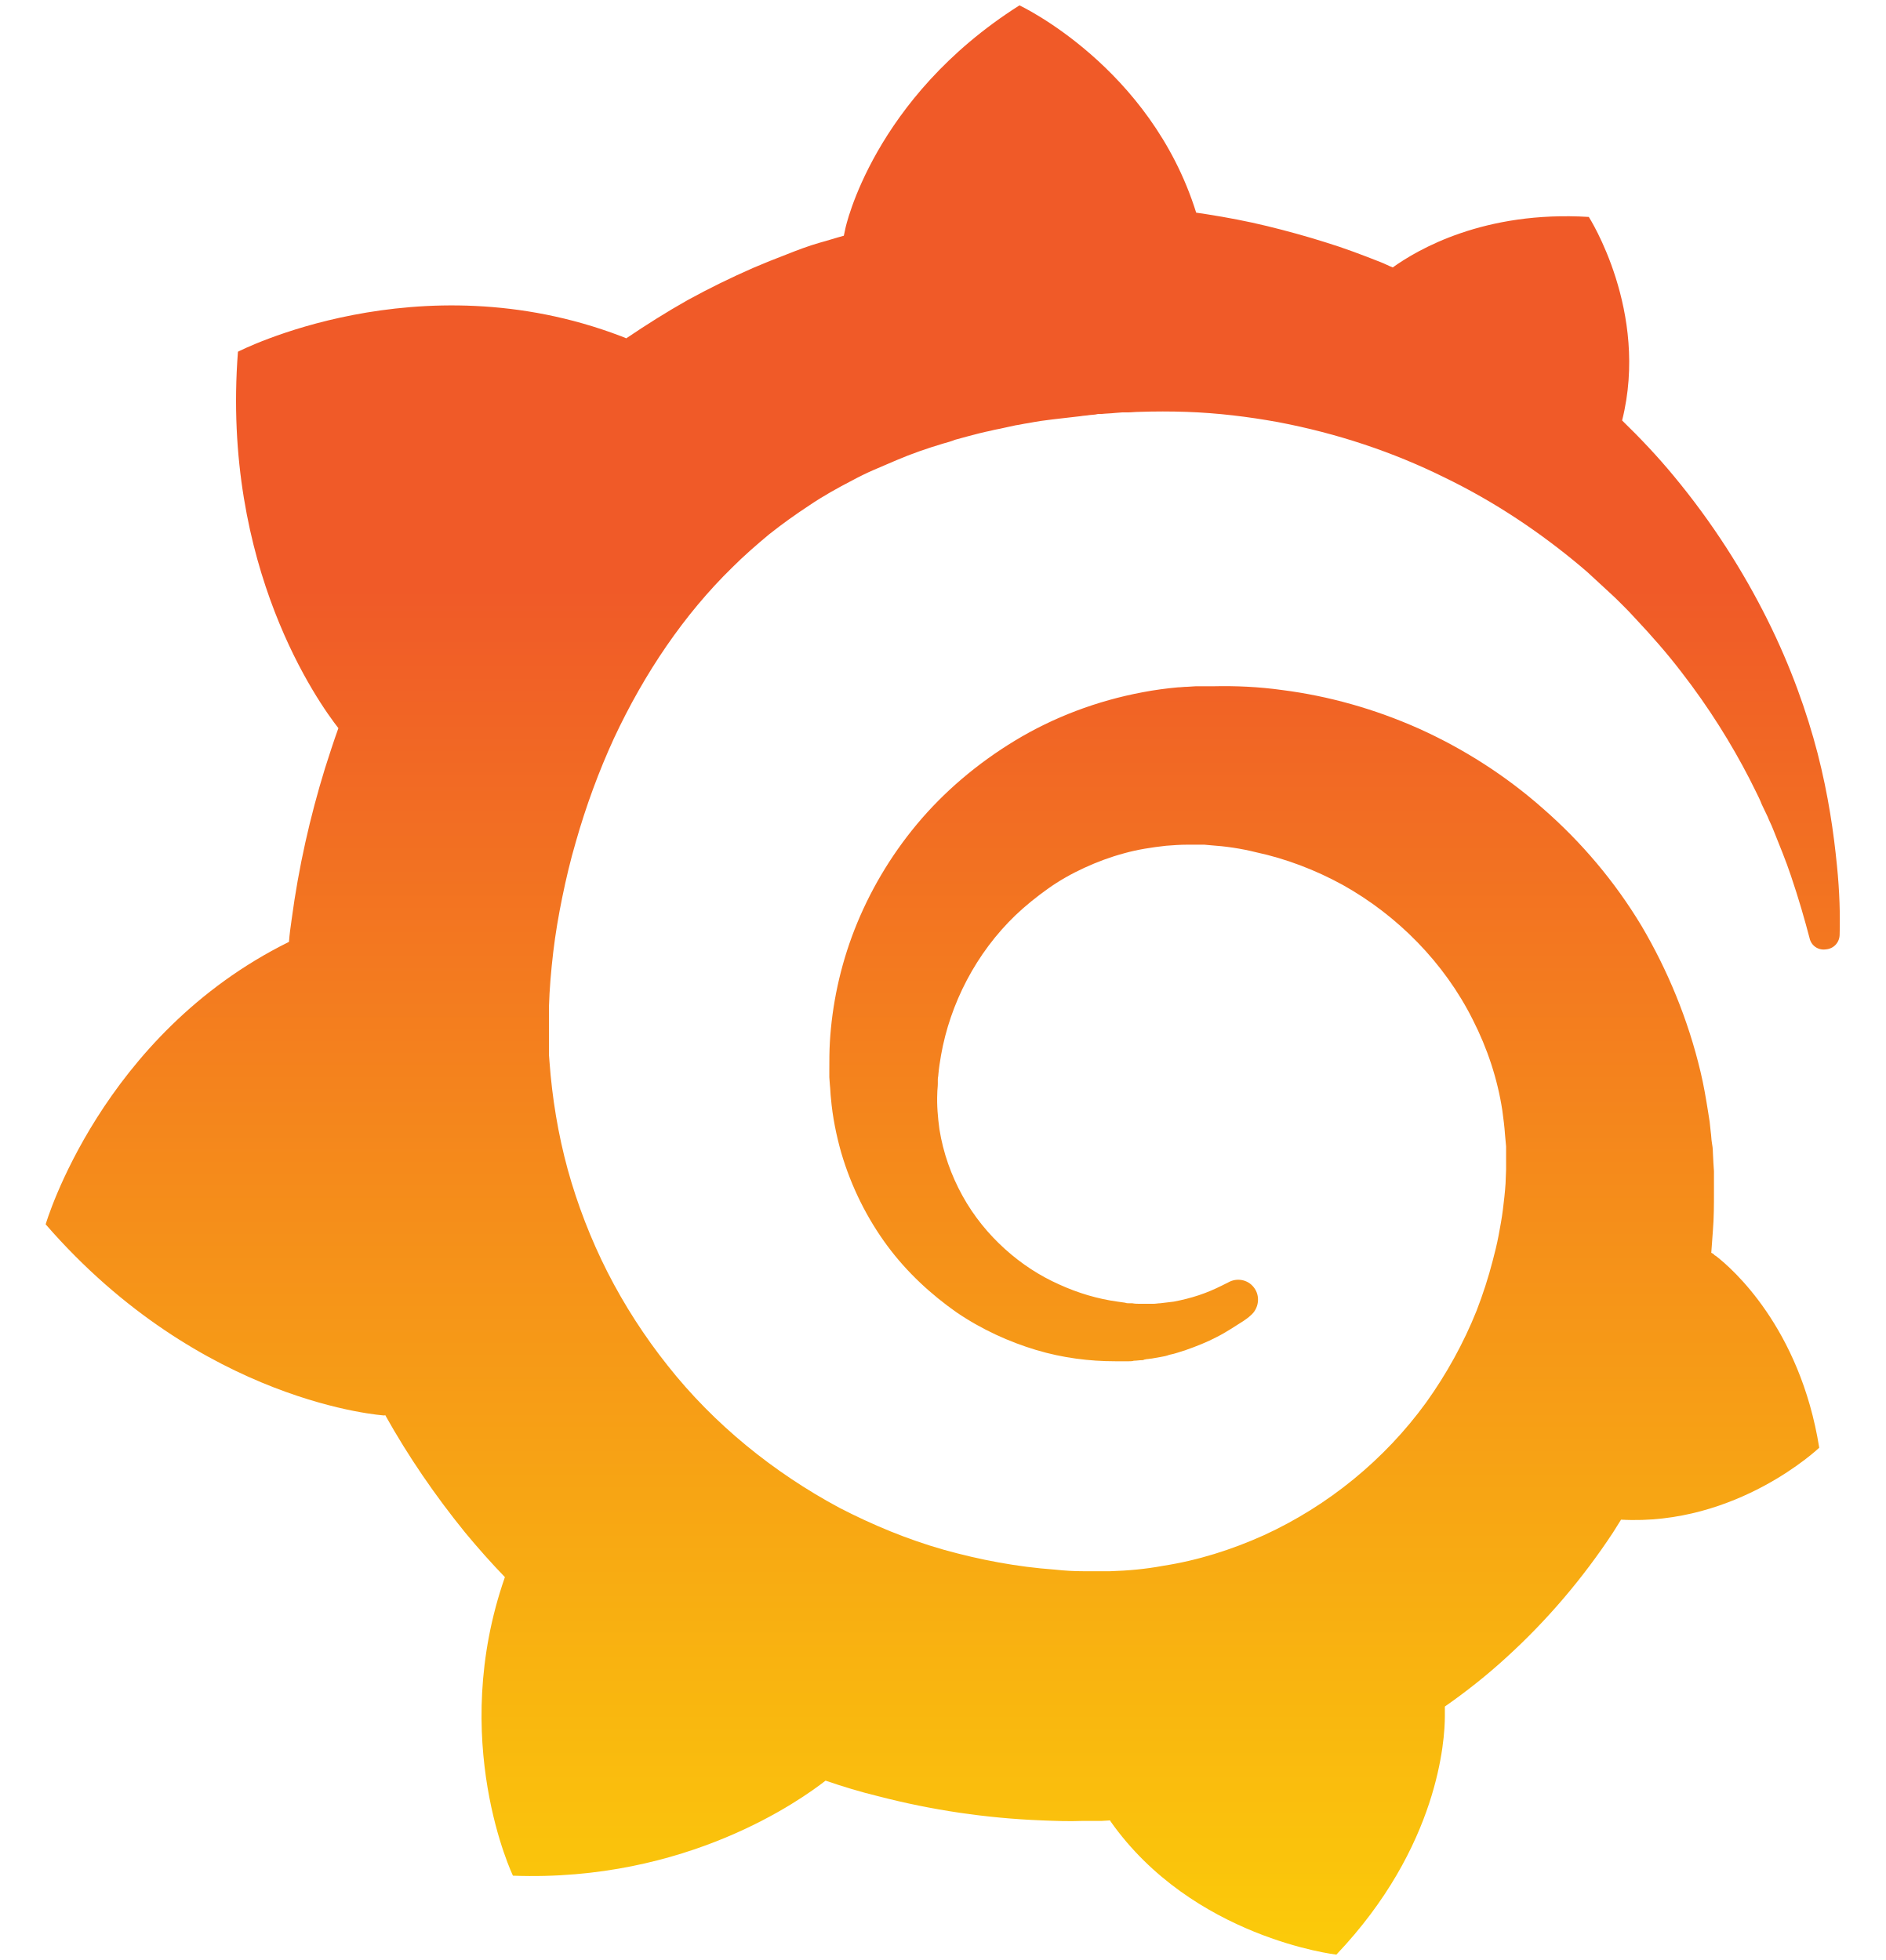
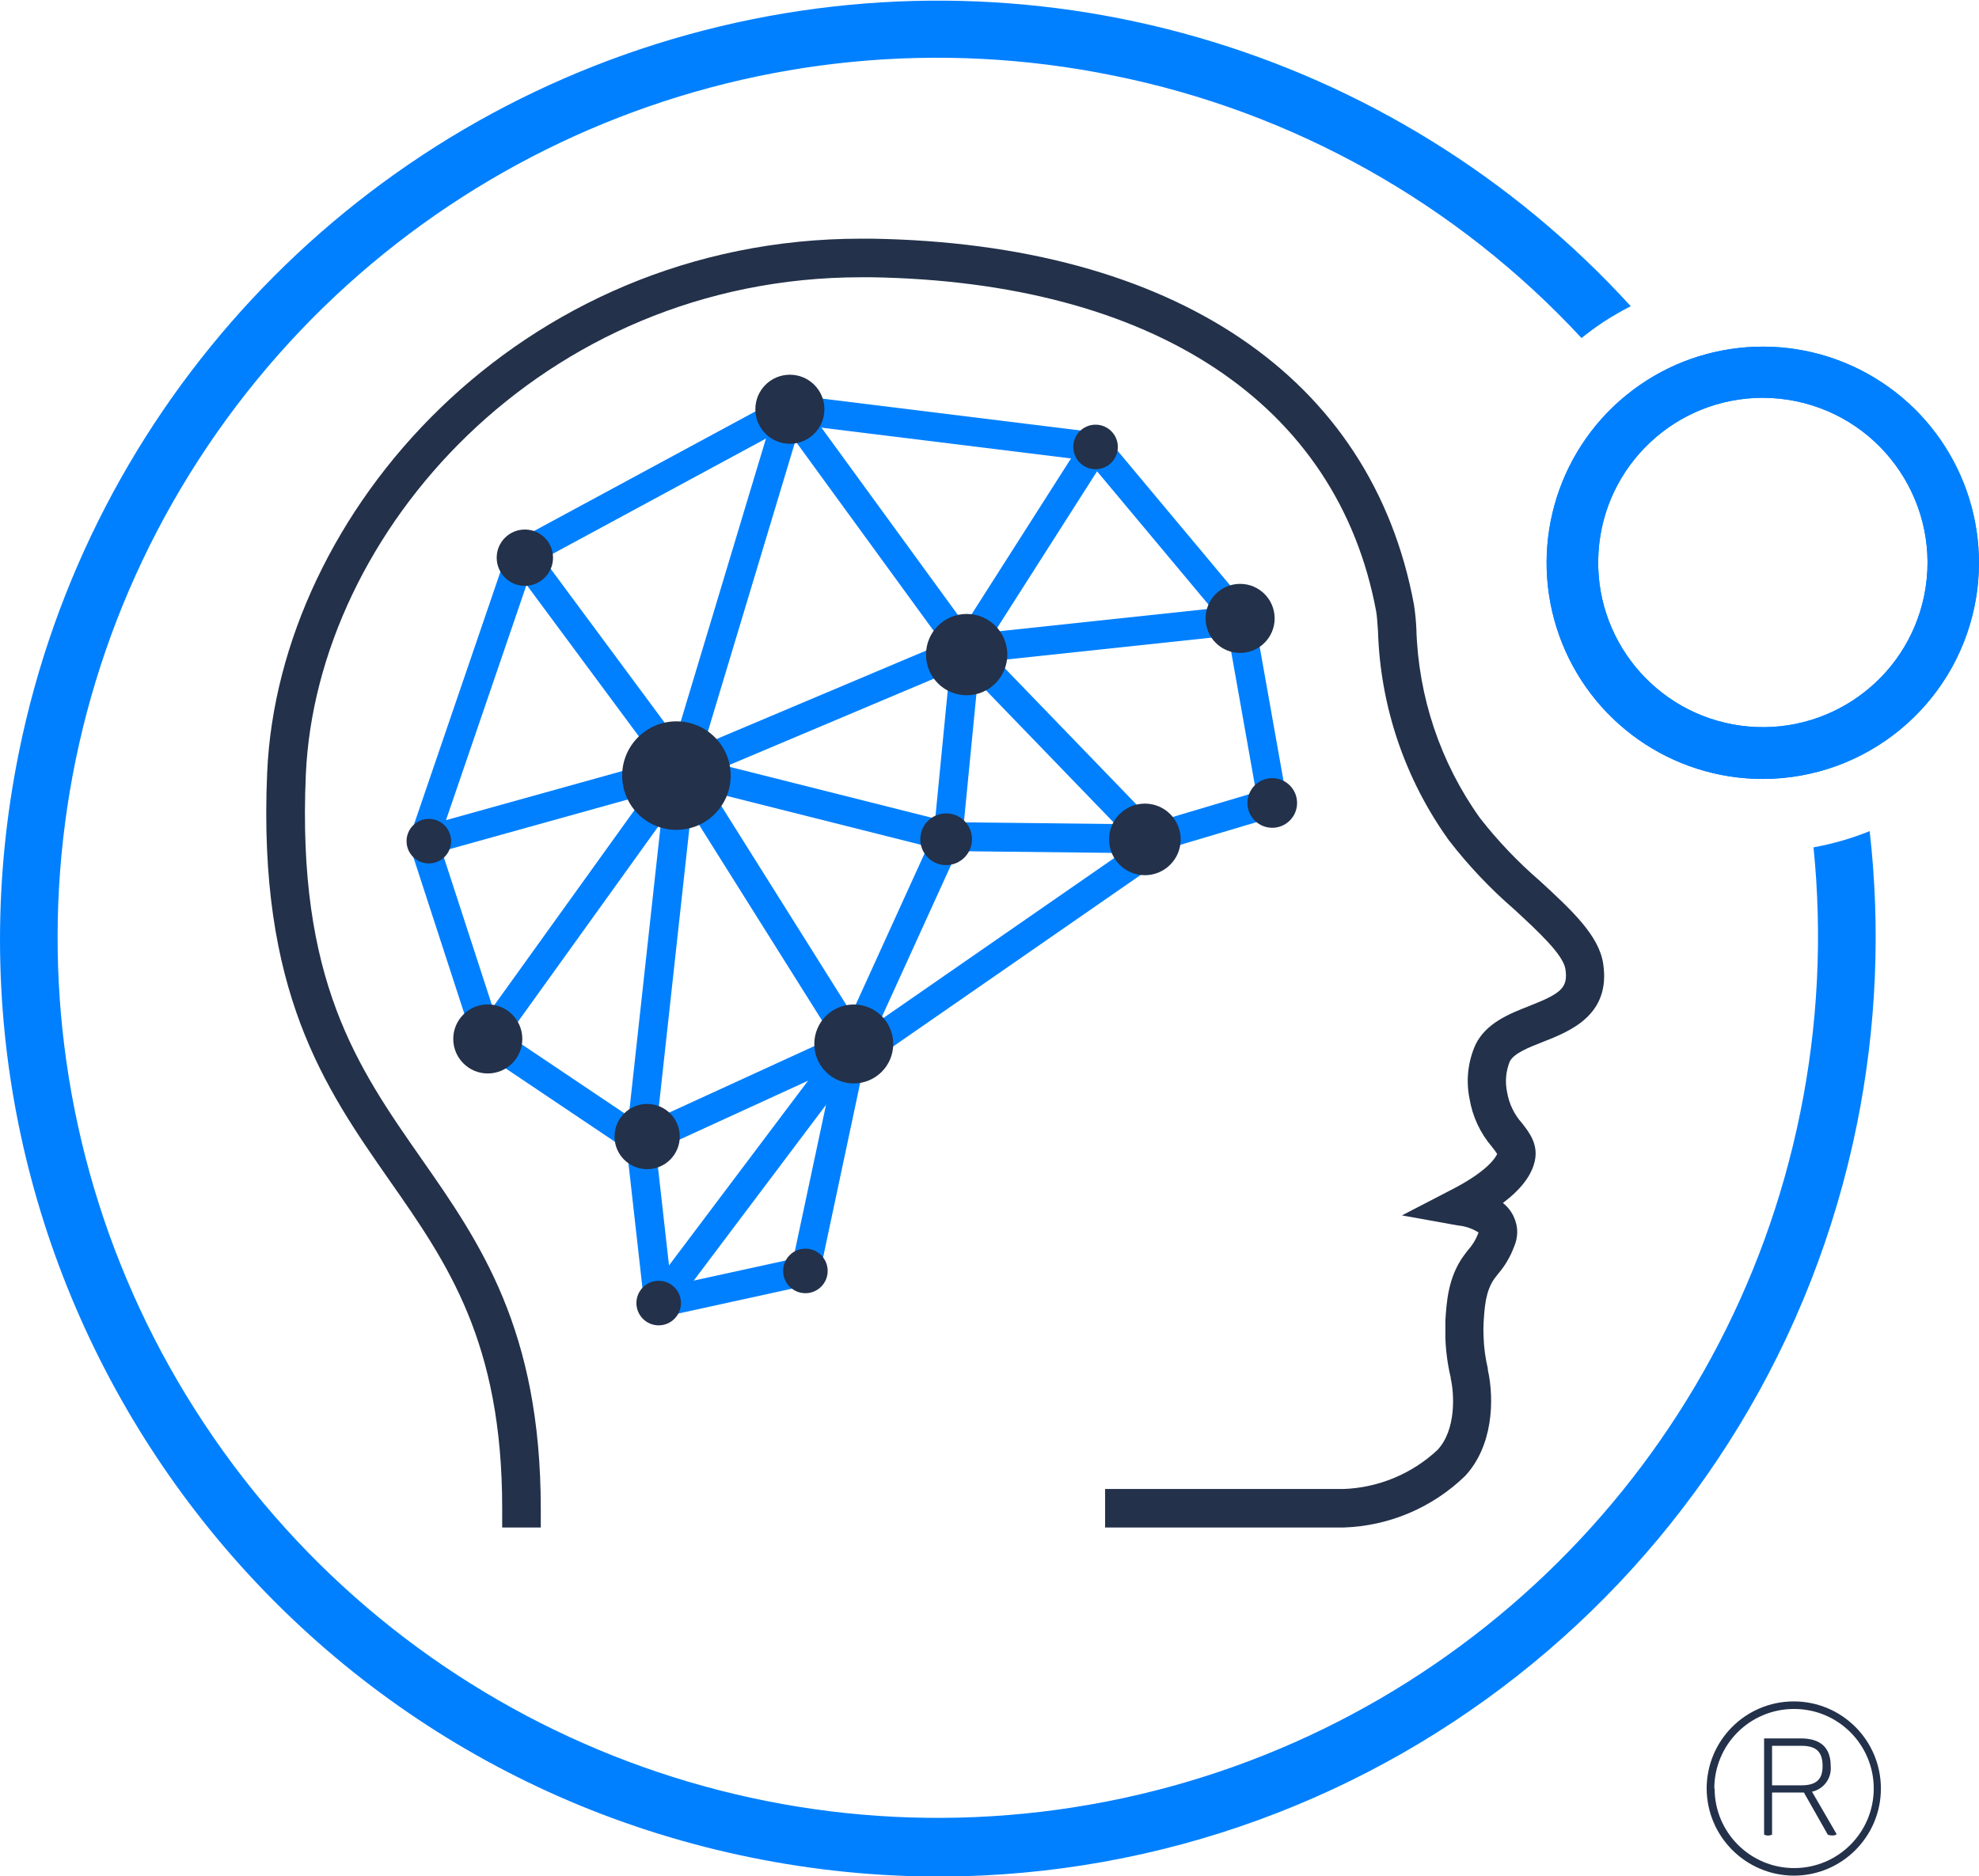
- <svg xmlns="http://www.w3.org/2000/svg" version="1.1" id="Layer_1" x="0px" y="0px" width="351px" height="365px" viewBox="0 0 351 365" style="enable-background:new 0 0 351 365;" xml:space="preserve">
-   <style type="text/css">
- 	.st0{fill:url(#SVGID_1_);}
- </style>
-   <g id="Layer_1_1_">
- </g>
-   <linearGradient id="SVGID_1_" gradientUnits="userSpaceOnUse" x1="175.5" y1="30%" x2="175.5" y2="99%">
-     <stop offset="0" style="stop-color:#F05A28" />
-     <stop offset="1" style="stop-color:#FBCA0A" />
-   </linearGradient>
-   <path class="st0" d="M342,161.2c-0.6-6.1-1.6-13.1-3.6-20.9c-2-7.7-5-16.2-9.4-25c-4.4-8.8-10.1-17.9-17.5-26.8  c-2.9-3.5-6.1-6.9-9.5-10.2c5.1-20.3-6.2-37.9-6.2-37.9c-19.5-1.2-31.9,6.1-36.5,9.4c-0.8-0.3-1.5-0.7-2.3-1  c-3.3-1.3-6.7-2.6-10.3-3.7c-3.5-1.1-7.1-2.1-10.8-3c-3.7-0.9-7.4-1.6-11.2-2.2c-0.7-0.1-1.3-0.2-2-0.3  c-8.5-27.2-32.9-38.6-32.9-38.6c-27.3,17.3-32.4,41.5-32.4,41.5s-0.1,0.5-0.3,1.4c-1.5,0.4-3,0.9-4.5,1.3c-2.1,0.6-4.2,1.4-6.2,2.2  c-2.1,0.8-4.1,1.6-6.2,2.5c-4.1,1.8-8.2,3.8-12.2,6c-3.9,2.2-7.7,4.6-11.4,7.1c-0.5-0.2-1-0.4-1-0.4c-37.8-14.4-71.3,2.9-71.3,2.9  c-3.1,40.2,15.1,65.5,18.7,70.1c-0.9,2.5-1.7,5-2.5,7.5c-2.8,9.1-4.9,18.4-6.2,28.1c-0.2,1.4-0.4,2.8-0.5,4.2  C18.8,192.7,8.5,228,8.5,228c29.1,33.5,63.1,35.6,63.1,35.6c0,0,0.1-0.1,0.1-0.1c4.3,7.7,9.3,15,14.9,21.9c2.4,2.9,4.8,5.6,7.4,8.3  c-10.6,30.4,1.5,55.6,1.5,55.6c32.4,1.2,53.7-14.2,58.2-17.7c3.2,1.1,6.5,2.1,9.8,2.9c10,2.6,20.2,4.1,30.4,4.5  c2.5,0.1,5.1,0.2,7.6,0.1l1.2,0l0.8,0l1.6,0l1.6-0.1l0,0.1c15.3,21.8,42.1,24.9,42.1,24.9c19.1-20.1,20.2-40.1,20.2-44.4l0,0  c0,0,0-0.1,0-0.3c0-0.4,0-0.6,0-0.6l0,0c0-0.3,0-0.6,0-0.9c4-2.8,7.8-5.8,11.4-9.1c7.6-6.9,14.3-14.8,19.9-23.3  c0.5-0.8,1-1.6,1.5-2.4c21.6,1.2,36.9-13.4,36.9-13.4c-3.6-22.5-16.4-33.5-19.1-35.6l0,0c0,0-0.1-0.1-0.3-0.2  c-0.2-0.1-0.2-0.2-0.2-0.2c0,0,0,0,0,0c-0.1-0.1-0.3-0.2-0.5-0.3c0.1-1.4,0.2-2.7,0.3-4.1c0.2-2.4,0.2-4.9,0.2-7.3l0-1.8l0-0.9  l0-0.5c0-0.6,0-0.4,0-0.6l-0.1-1.5l-0.1-2c0-0.7-0.1-1.3-0.2-1.9c-0.1-0.6-0.1-1.3-0.2-1.9l-0.2-1.9l-0.3-1.9  c-0.4-2.5-0.8-4.9-1.4-7.4c-2.3-9.7-6.1-18.9-11-27.2c-5-8.3-11.2-15.6-18.3-21.8c-7-6.2-14.9-11.2-23.1-14.9  c-8.3-3.7-16.9-6.1-25.5-7.2c-4.3-0.6-8.6-0.8-12.9-0.7l-1.6,0l-0.4,0c-0.1,0-0.6,0-0.5,0l-0.7,0l-1.6,0.1c-0.6,0-1.2,0.1-1.7,0.1  c-2.2,0.2-4.4,0.5-6.5,0.9c-8.6,1.6-16.7,4.7-23.8,9c-7.1,4.3-13.3,9.6-18.3,15.6c-5,6-8.9,12.7-11.6,19.6c-2.7,6.9-4.2,14.1-4.6,21  c-0.1,1.7-0.1,3.5-0.1,5.2c0,0.4,0,0.9,0,1.3l0.1,1.4c0.1,0.8,0.1,1.7,0.2,2.5c0.3,3.5,1,6.9,1.9,10.1c1.9,6.5,4.9,12.4,8.6,17.4  c3.7,5,8.2,9.1,12.9,12.4c4.7,3.2,9.8,5.5,14.8,7c5,1.5,10,2.1,14.7,2.1c0.6,0,1.2,0,1.7,0c0.3,0,0.6,0,0.9,0c0.3,0,0.6,0,0.9-0.1  c0.5,0,1-0.1,1.5-0.1c0.1,0,0.3,0,0.4-0.1l0.5-0.1c0.3,0,0.6-0.1,0.9-0.1c0.6-0.1,1.1-0.2,1.7-0.3c0.6-0.1,1.1-0.2,1.6-0.4  c1.1-0.2,2.1-0.6,3.1-0.9c2-0.7,4-1.5,5.7-2.4c1.8-0.9,3.4-2,5-3c0.4-0.3,0.9-0.6,1.3-1c1.6-1.3,1.9-3.7,0.6-5.3  c-1.1-1.4-3.1-1.8-4.7-0.9c-0.4,0.2-0.8,0.4-1.2,0.6c-1.4,0.7-2.8,1.3-4.3,1.8c-1.5,0.5-3.1,0.9-4.7,1.2c-0.8,0.1-1.6,0.2-2.5,0.3  c-0.4,0-0.8,0.1-1.3,0.1c-0.4,0-0.9,0-1.2,0c-0.4,0-0.8,0-1.2,0c-0.5,0-1,0-1.5-0.1c0,0-0.3,0-0.1,0l-0.2,0l-0.3,0  c-0.2,0-0.5,0-0.7-0.1c-0.5-0.1-0.9-0.1-1.4-0.2c-3.7-0.5-7.4-1.6-10.9-3.2c-3.6-1.6-7-3.8-10.1-6.6c-3.1-2.8-5.8-6.1-7.9-9.9  c-2.1-3.8-3.6-8-4.3-12.4c-0.3-2.2-0.5-4.5-0.4-6.7c0-0.6,0.1-1.2,0.1-1.8c0,0.2,0-0.1,0-0.1l0-0.2l0-0.5c0-0.3,0.1-0.6,0.1-0.9  c0.1-1.2,0.3-2.4,0.5-3.6c1.7-9.6,6.5-19,13.9-26.1c1.9-1.8,3.9-3.4,6-4.9c2.1-1.5,4.4-2.8,6.8-3.9c2.4-1.1,4.8-2,7.4-2.7  c2.5-0.7,5.1-1.1,7.8-1.4c1.3-0.1,2.6-0.2,4-0.2c0.4,0,0.6,0,0.9,0l1.1,0l0.7,0c0.3,0,0,0,0.1,0l0.3,0l1.1,0.1  c2.9,0.2,5.7,0.6,8.5,1.3c5.6,1.2,11.1,3.3,16.2,6.1c10.2,5.7,18.9,14.5,24.2,25.1c2.7,5.3,4.6,11,5.5,16.9c0.2,1.5,0.4,3,0.5,4.5  l0.1,1.1l0.1,1.1c0,0.4,0,0.8,0,1.1c0,0.4,0,0.8,0,1.1l0,1l0,1.1c0,0.7-0.1,1.9-0.1,2.6c-0.1,1.6-0.3,3.3-0.5,4.9  c-0.2,1.6-0.5,3.2-0.8,4.8c-0.3,1.6-0.7,3.2-1.1,4.7c-0.8,3.1-1.8,6.2-3,9.3c-2.4,6-5.6,11.8-9.4,17.1  c-7.7,10.6-18.2,19.2-30.2,24.7c-6,2.7-12.3,4.7-18.8,5.7c-3.2,0.6-6.5,0.9-9.8,1l-0.6,0l-0.5,0l-1.1,0l-1.6,0l-0.8,0  c0.4,0-0.1,0-0.1,0l-0.3,0c-1.8,0-3.5-0.1-5.3-0.3c-7-0.5-13.9-1.8-20.7-3.7c-6.7-1.9-13.2-4.6-19.4-7.8  c-12.3-6.6-23.4-15.6-32-26.5c-4.3-5.4-8.1-11.3-11.2-17.4c-3.1-6.1-5.6-12.6-7.4-19.1c-1.8-6.6-2.9-13.3-3.4-20.1l-0.1-1.3l0-0.3  l0-0.3l0-0.6l0-1.1l0-0.3l0-0.4l0-0.8l0-1.6l0-0.3c0,0,0,0.1,0-0.1l0-0.6c0-0.8,0-1.7,0-2.5c0.1-3.3,0.4-6.8,0.8-10.2  c0.4-3.4,1-6.9,1.7-10.3c0.7-3.4,1.5-6.8,2.5-10.2c1.9-6.7,4.3-13.2,7.1-19.3c5.7-12.2,13.1-23.1,22-31.8c2.2-2.2,4.5-4.2,6.9-6.2  c2.4-1.9,4.9-3.7,7.5-5.4c2.5-1.7,5.2-3.2,7.9-4.6c1.3-0.7,2.7-1.4,4.1-2c0.7-0.3,1.4-0.6,2.1-0.9c0.7-0.3,1.4-0.6,2.1-0.9  c2.8-1.2,5.7-2.2,8.7-3.1c0.7-0.2,1.5-0.4,2.2-0.7c0.7-0.2,1.5-0.4,2.2-0.6c1.5-0.4,3-0.8,4.5-1.1c0.7-0.2,1.5-0.3,2.3-0.5  c0.8-0.2,1.5-0.3,2.3-0.5c0.8-0.1,1.5-0.3,2.3-0.4l1.1-0.2l1.2-0.2c0.8-0.1,1.5-0.2,2.3-0.3c0.9-0.1,1.7-0.2,2.6-0.3  c0.7-0.1,1.9-0.2,2.6-0.3c0.5-0.1,1.1-0.1,1.6-0.2l1.1-0.1l0.5-0.1l0.6,0c0.9-0.1,1.7-0.1,2.6-0.2l1.3-0.1c0,0,0.5,0,0.1,0l0.3,0  l0.6,0c0.7,0,1.5-0.1,2.2-0.1c2.9-0.1,5.9-0.1,8.8,0c5.8,0.2,11.5,0.9,17,1.9c11.1,2.1,21.5,5.6,31,10.3  c9.5,4.6,17.9,10.3,25.3,16.5c0.5,0.4,0.9,0.8,1.4,1.2c0.4,0.4,0.9,0.8,1.3,1.2c0.9,0.8,1.7,1.6,2.6,2.4c0.9,0.8,1.7,1.6,2.5,2.4  c0.8,0.8,1.6,1.6,2.4,2.5c3.1,3.3,6,6.6,8.6,10c5.2,6.7,9.4,13.5,12.7,19.9c0.2,0.4,0.4,0.8,0.6,1.2c0.2,0.4,0.4,0.8,0.6,1.2  c0.4,0.8,0.8,1.6,1.1,2.4c0.4,0.8,0.7,1.5,1.1,2.3c0.3,0.8,0.7,1.5,1,2.3c1.2,3,2.4,5.9,3.3,8.6c1.5,4.4,2.6,8.3,3.5,11.7  c0.3,1.4,1.6,2.3,3,2.1c1.5-0.1,2.6-1.3,2.6-2.8C342.6,170.4,342.5,166.1,342,161.2z" />
+ <svg xmlns="http://www.w3.org/2000/svg" viewBox="0 0 248.74 235.76">
+   <defs>
+     <style>.cls-1{fill:#0080ff;}.cls-2{fill:#23314a;}</style>
+   </defs>
+   <g id="Layer_2" data-name="Layer 2">
+     <g id="Layer_1-2" data-name="Layer 1">
+       <rect class="cls-1" x="105.51" y="116.51" width="45.24" height="3.64" transform="translate(-44.58 94.04) rotate(-34.72)" />
+       <path class="cls-1" d="M221.58,97.91a27.17,27.17,0,1,1,26.61-21.76h0A27.2,27.2,0,0,1,221.58,97.91ZM221.53,50a20.7,20.7,0,1,0,20.33,24.82h0a20.73,20.73,0,0,0-16.17-24.4A21,21,0,0,0,221.53,50Z" />
+       <path class="cls-1" d="M221.58,97.91a27.17,27.17,0,1,1,26.61-21.76h0A27.2,27.2,0,0,1,221.58,97.91ZM221.53,50a20.7,20.7,0,1,0,20.33,24.82h0a20.73,20.73,0,0,0-16.17-24.4A21,21,0,0,0,221.53,50Z" />
+       <path class="cls-1" d="M227.94,106.51a111,111,0,0,1-1.67,33.36A110.59,110.59,0,0,1,25.7,179,110.57,110.57,0,0,1,139.89,9.49a109.74,109.74,0,0,1,58.89,33c.87-.7,1.78-1.37,2.73-2a37.57,37.57,0,0,1,3.46-2,117.88,117.88,0,0,0-202.58,56,117.86,117.86,0,0,0,92.06,139,119.15,119.15,0,0,0,23.69,2.39A117.94,117.94,0,0,0,233.4,141.31,118.51,118.51,0,0,0,235,104.47,36.08,36.08,0,0,1,227.94,106.51Z" />
+       <polygon class="cls-1" points="81.21 165.99 78.8 144.53 59.77 131.75 51.31 105.75 64.09 68.38 98.93 49.56 138.63 54.46 157.59 77.14 162.03 102.12 145 107.19 143.97 103.71 157.88 99.57 154.18 78.73 136.76 57.89 99.63 53.31 67.07 70.91 55.14 105.77 62.84 129.43 82.22 142.45 84.37 161.58 99.7 158.23 105.53 130.84 109.08 131.59 102.77 161.27 81.21 165.99" />
+       <rect class="cls-1" x="114.49" y="67.08" width="30.18" height="3.63" transform="translate(1.81 141.1) rotate(-57.47)" />
+       <rect class="cls-1" x="121.37" y="77.96" width="34.61" height="3.63" transform="translate(-7.68 15.16) rotate(-6.09)" />
+       <rect class="cls-1" x="131.16" y="76.97" width="3.63" height="33.14" transform="translate(-27.65 118.64) rotate(-44.01)" />
+       <rect class="cls-1" x="108.56" y="47.8" width="3.63" height="37.46" transform="matrix(0.81, -0.59, 0.59, 0.81, -17.96, 78.3)" />
+       <rect class="cls-1" x="73.79" y="66.33" width="3.63" height="33.7" transform="translate(-34.66 61.34) rotate(-36.53)" />
+       <rect class="cls-1" x="52.61" y="99.43" width="33.65" height="3.63" transform="translate(-24.62 22.34) rotate(-15.56)" />
+       <rect class="cls-1" x="52.63" y="111.84" width="41.7" height="3.63" transform="translate(-61.7 107.01) rotate(-54.3)" />
+       <rect class="cls-1" x="59.55" y="118.29" width="47.04" height="3.63" transform="translate(-45.38 189.59) rotate(-83.74)" />
+       <rect class="cls-1" x="68.81" y="72.27" width="47.3" height="3.63" transform="translate(-5.14 141.25) rotate(-73.24)" />
+       <rect class="cls-1" x="84.11" y="87.36" width="38.88" height="3.63" transform="translate(-26.52 47.27) rotate(-22.88)" />
+       <rect class="cls-1" x="130.01" y="92.64" width="3.63" height="25.32" transform="translate(25.04 235.94) rotate(-89.36)" />
+       <rect class="cls-1" x="98.92" y="116.37" width="28.62" height="3.63" transform="translate(-41.25 172.27) rotate(-65.52)" />
+       <rect class="cls-1" x="100.59" y="83.66" width="3.63" height="34.57" transform="translate(-20.48 175.62) rotate(-75.87)" />
+       <rect class="cls-1" x="79.17" y="135.54" width="29.47" height="3.63" transform="translate(-48.69 51.61) rotate(-24.62)" />
+       <rect class="cls-1" x="108.49" y="91.57" width="23.66" height="3.63" transform="translate(15.66 204.05) rotate(-84.42)" />
+       <rect class="cls-1" x="94.66" y="93.61" width="3.63" height="40.73" transform="translate(-45.85 68.78) rotate(-32.14)" />
+       <rect class="cls-1" x="74.66" y="145.69" width="40.77" height="3.63" transform="translate(-79.96 134.74) rotate(-53.03)" />
+       <circle class="cls-2" cx="65.97" cy="70.1" r="3.54" />
+       <circle class="cls-2" cx="53.9" cy="105.73" r="2.8" />
+       <circle class="cls-2" cx="107.31" cy="131.22" r="4.96" />
+       <circle class="cls-2" cx="82.79" cy="163.79" r="2.8" />
+       <circle class="cls-2" cx="81.34" cy="142.86" r="4.1" />
+       <circle class="cls-2" cx="143.9" cy="105.51" r="4.5" />
+       <circle class="cls-2" cx="101.23" cy="159.75" r="2.8" />
+       <circle class="cls-2" cx="118.92" cy="105.49" r="3.25" />
+       <circle class="cls-2" cx="159.91" cy="100.93" r="3.12" />
+       <circle class="cls-2" cx="137.7" cy="56.18" r="2.8" />
+       <circle class="cls-2" cx="99.28" cy="51.44" r="4.34" />
+       <circle class="cls-2" cx="155.87" cy="77.73" r="4.34" />
+       <circle class="cls-2" cx="61.31" cy="130.59" r="4.34" />
+       <circle class="cls-2" cx="121.5" cy="82.28" r="5.11" />
+       <circle class="cls-2" cx="85.02" cy="97.49" r="6.82" />
+       <path class="cls-2" d="M168.9,192h-30v-4.84h30a18.28,18.28,0,0,0,11.77-4.9c2.36-2.51,2.13-7,1.67-9l0-.11a25,25,0,0,1-.67-5c0-.37,0-1.16,0-2.14.14-2.28.33-5.41,2.26-8.11.19-.27.4-.53.61-.8a6.51,6.51,0,0,0,1.23-2,1.71,1.71,0,0,1,.07-.18,5.83,5.83,0,0,0-2.63-.89l-7-1.26,6.33-3.28c4.46-2.3,5.44-4,5.64-4.44a10.48,10.48,0,0,0-.64-.88,12.46,12.46,0,0,1-2.84-6.09,11.16,11.16,0,0,1,.77-6.8c1.34-2.7,4.2-3.83,6.71-4.82,4-1.57,4.93-2.28,4.58-4.64-.28-1.83-3.41-4.72-6.44-7.52a59.63,59.63,0,0,1-8.19-8.65,47.49,47.49,0,0,1-8.93-26.32c-.07-1-.13-1.92-.22-2.43-4.84-26.15-28-41.48-63.48-42.05h-1.24c-40.19,0-68.49,32.1-69.82,62.51-1.13,25.86,6.47,36.75,14.53,48.29,7.38,10.57,15,21.5,15,44V192H63.12v-2.42c0-20.93-6.87-30.77-14.15-41.19-8.16-11.69-16.59-23.77-15.39-51.28C35,64.44,65.28,30,108.24,30h1.32c38,.62,62.86,17.39,68.16,46a28.5,28.5,0,0,1,.3,3,43,43,0,0,0,8,23.83,55.86,55.86,0,0,0,7.54,7.91c4,3.68,7.41,6.85,7.94,10.37,1,6.49-4.18,8.52-7.59,9.86-1.79.7-3.64,1.43-4.15,2.46a6.64,6.64,0,0,0-.32,3.92,7.75,7.75,0,0,0,1.88,3.85c.92,1.18,2.06,2.66,1.58,4.77-.4,1.78-1.74,3.54-4,5.24a4.71,4.71,0,0,1,1.8,3.71,4.88,4.88,0,0,1-.42,1.85,11.27,11.27,0,0,1-2,3.37l-.45.58c-1.12,1.58-1.24,3.62-1.36,5.6a16.33,16.33,0,0,0,0,1.67A19.8,19.8,0,0,0,187,172l0,.15c.86,3.85.63,9.66-2.87,13.39A23,23,0,0,1,168.9,192Z" />
+       <path class="cls-2" d="M214.51,224.81a10.95,10.95,0,1,1,10.94,10.95A11,11,0,0,1,214.51,224.81Zm1,0a10,10,0,1,0,10-10A10,10,0,0,0,215.47,224.81ZM230.1,222a3,3,0,0,1-2.35,3.21l3.1,5.34a.78.78,0,0,1-.54.16,1.35,1.35,0,0,1-.58-.11l-3-5.29h-4v5.29a1.1,1.1,0,0,1-1,0V218.51h4.59C228.92,218.51,230.1,219.74,230.1,222Zm-7.37,2.41h3.68c2,0,2.67-.86,2.67-2.41,0-1.71-.69-2.56-2.67-2.56h-3.68Z" />
+     </g>
+   </g>
</svg>
